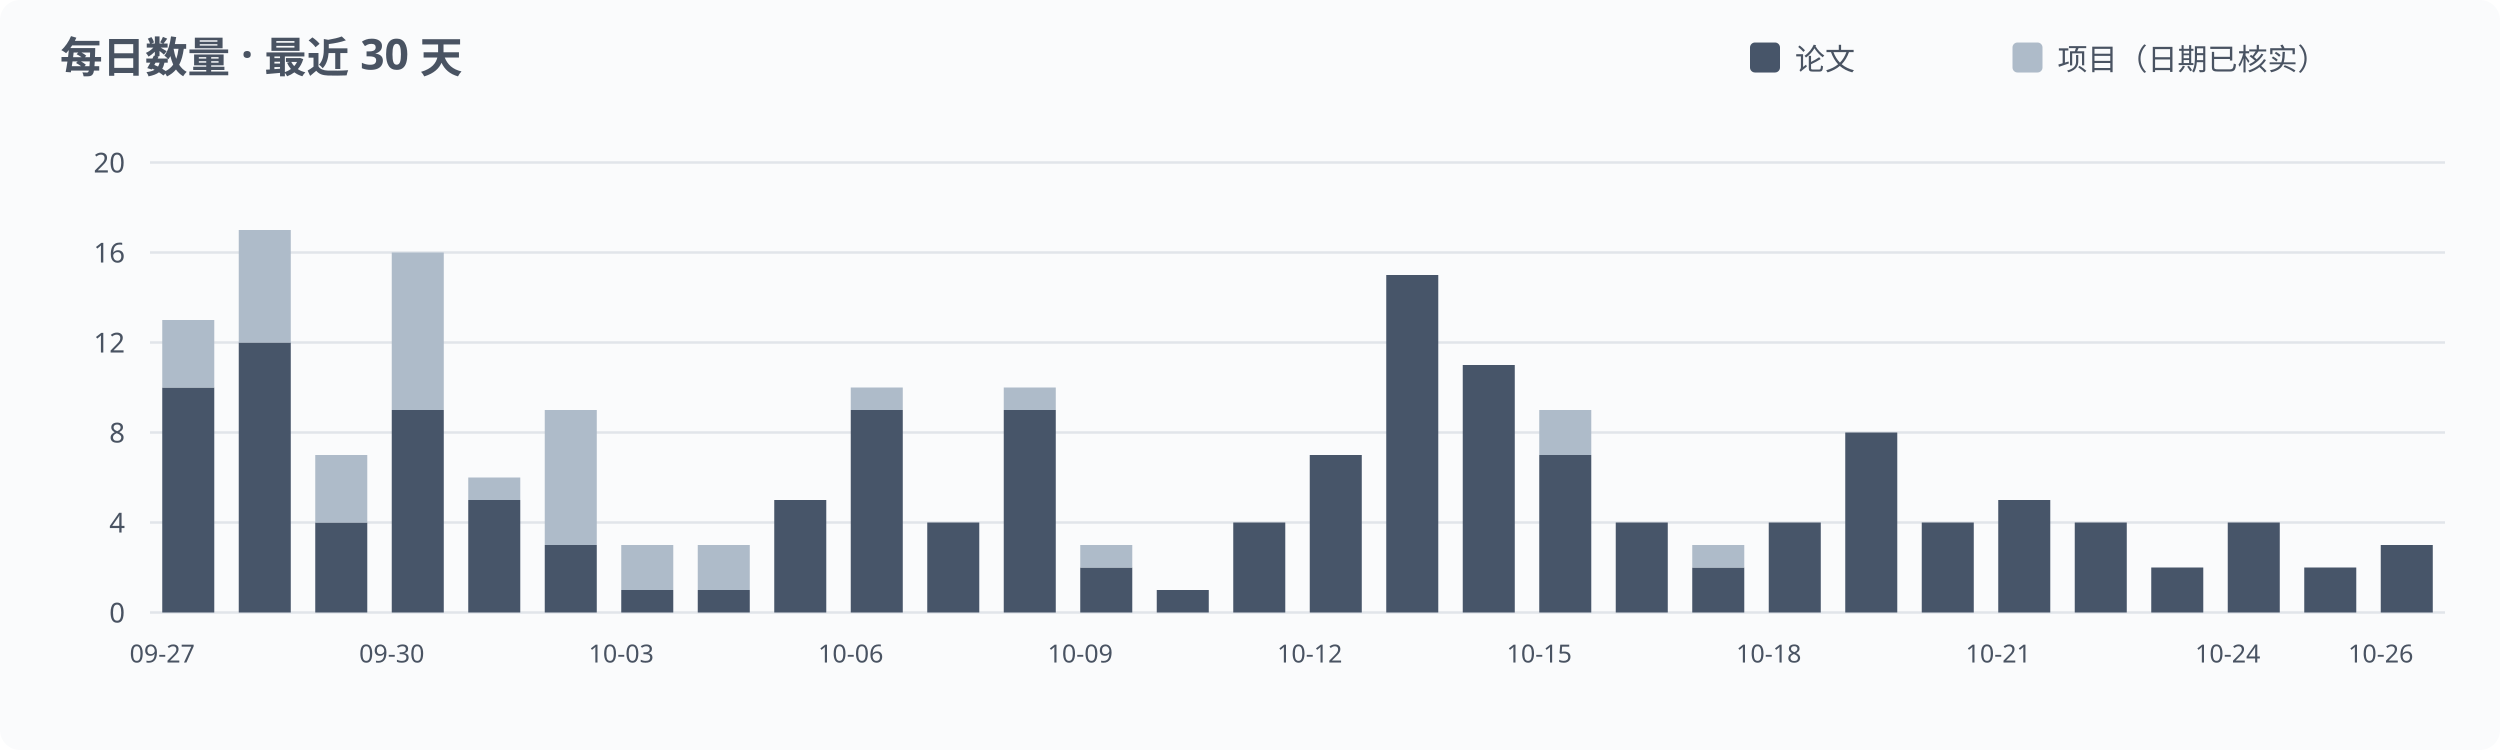
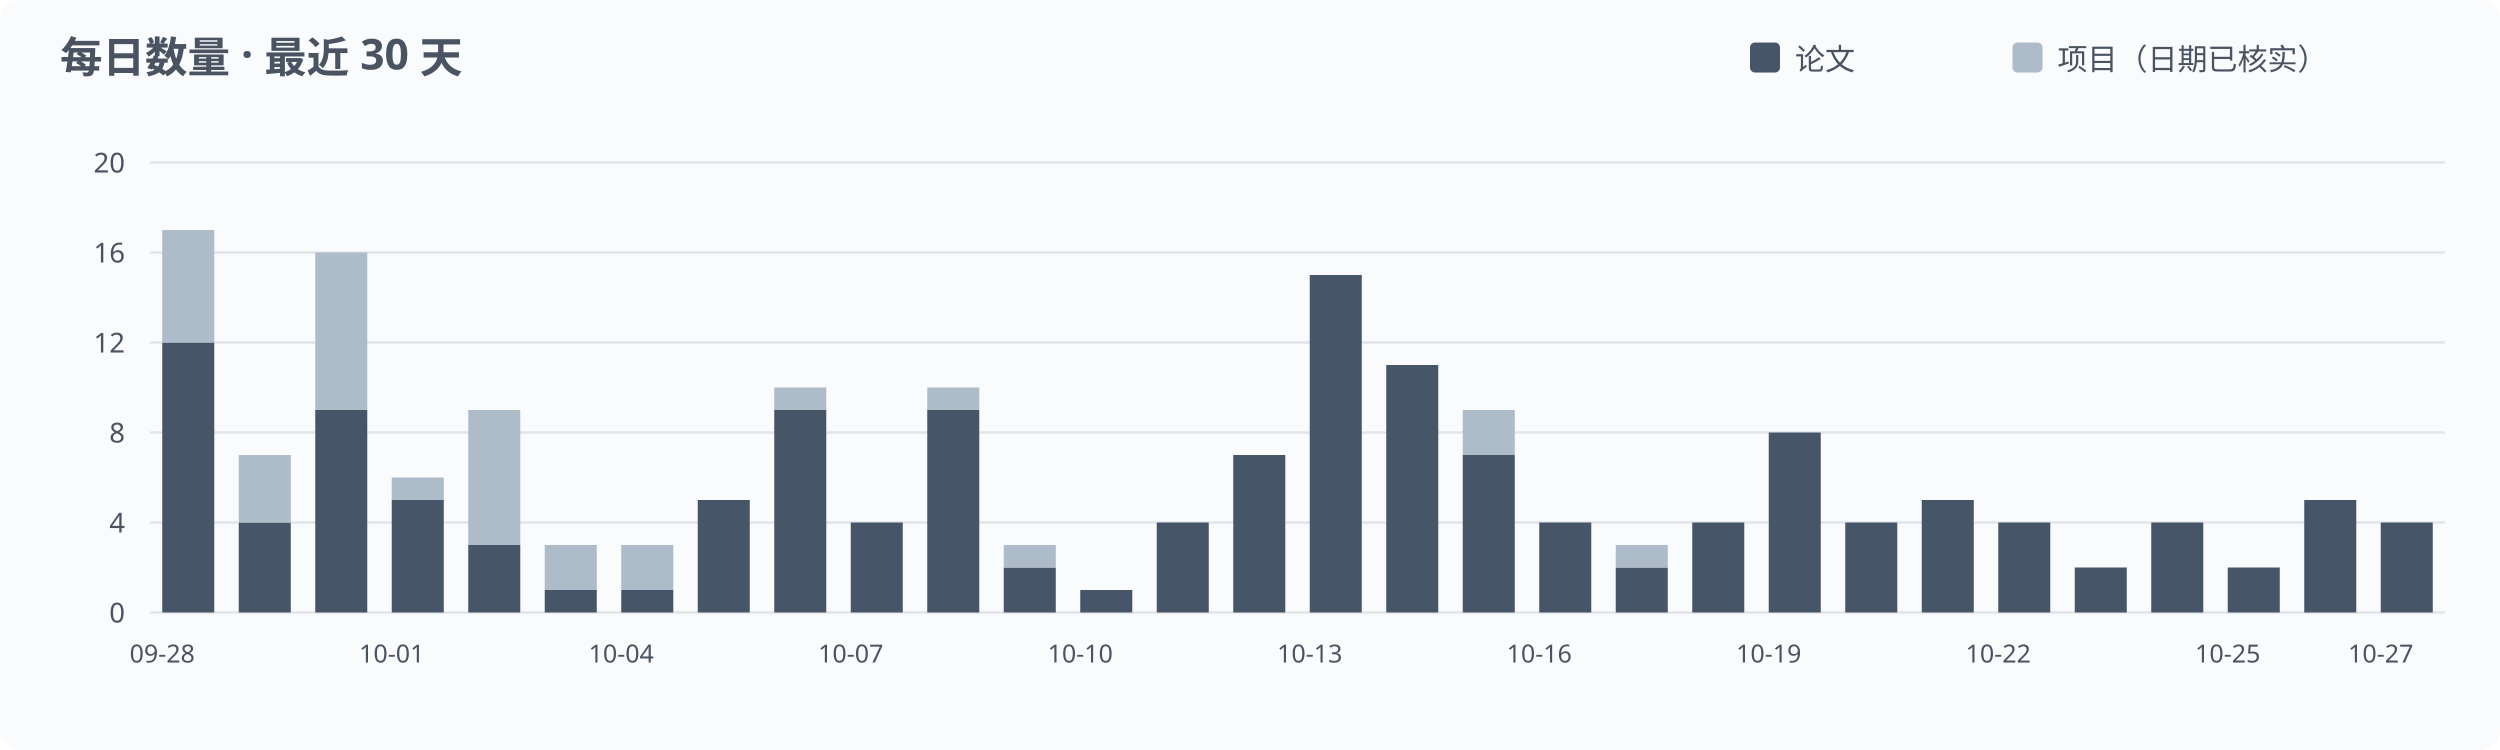
<svg xmlns="http://www.w3.org/2000/svg" width="1000" height="300" viewBox="0 0 1000 300" role="img" aria-labelledby="title desc">
  <rect width="100%" height="100%" rx="8" fill="#fafbfc" />
  <g font-family="system-ui,sans-serif" fill="#495362">
    <text x="24" y="29" font-size="17" font-weight="600">每日数量 · 最近 30 天</text>
    <rect x="700" y="17" width="12" height="12" rx="2" fill="#475569" />
    <text x="718" y="28" font-size="12">论文</text>
    <rect x="805" y="17" width="12" height="12" rx="2" fill="#aebbc9" />
    <text x="823" y="28" font-size="12">项目（日期已核实）</text>
    <path d="M60 245.0H978" stroke="#e1e5ea" />
    <text x="50" y="249.0" text-anchor="end" font-size="11">0</text>
    <path d="M60 209.0H978" stroke="#e1e5ea" />
    <text x="50" y="213.0" text-anchor="end" font-size="11">4</text>
    <path d="M60 173.0H978" stroke="#e1e5ea" />
    <text x="50" y="177.0" text-anchor="end" font-size="11">8</text>
    <path d="M60 137.0H978" stroke="#e1e5ea" />
    <text x="50" y="141.0" text-anchor="end" font-size="11">12</text>
    <path d="M60 101.0H978" stroke="#e1e5ea" />
    <text x="50" y="105.0" text-anchor="end" font-size="11">16</text>
    <path d="M60 65.0H978" stroke="#e1e5ea" />
    <text x="50" y="69.0" text-anchor="end" font-size="11">20</text>
-     <rect x="64.90" y="155.00" width="20.81" height="90.00" fill="#475569" />
-     <rect x="64.90" y="128.00" width="20.81" height="27.00" fill="#aebbc9" />
-     <text x="64.90" y="265" text-anchor="middle" font-size="10">09-27</text>
-     <rect x="95.50" y="137.00" width="20.81" height="108.00" fill="#475569" />
-     <rect x="95.50" y="92.00" width="20.81" height="45.00" fill="#aebbc9" />
-     <rect x="126.10" y="209.00" width="20.81" height="36.00" fill="#475569" />
-     <rect x="126.10" y="182.00" width="20.81" height="27.00" fill="#aebbc9" />
-     <rect x="156.70" y="164.00" width="20.81" height="81.00" fill="#475569" />
-     <rect x="156.70" y="101.00" width="20.81" height="63.00" fill="#aebbc9" />
-     <text x="156.70" y="265" text-anchor="middle" font-size="10">09-30</text>
-     <rect x="187.30" y="200.00" width="20.81" height="45.00" fill="#475569" />
-     <rect x="187.30" y="191.00" width="20.81" height="9.00" fill="#aebbc9" />
-     <rect x="217.90" y="218.00" width="20.81" height="27.00" fill="#475569" />
-     <rect x="217.90" y="164.00" width="20.81" height="54.00" fill="#aebbc9" />
+     <rect x="64.90" y="137.00" width="20.81" height="108.00" fill="#475569" />
+     <rect x="64.90" y="92.00" width="20.81" height="45.00" fill="#aebbc9" />
+     <text x="64.90" y="265" text-anchor="middle" font-size="10">09-28</text>
+     <rect x="95.50" y="209.00" width="20.81" height="36.00" fill="#475569" />
+     <rect x="95.50" y="182.00" width="20.81" height="27.00" fill="#aebbc9" />
+     <rect x="126.10" y="164.00" width="20.81" height="81.00" fill="#475569" />
+     <rect x="126.10" y="101.00" width="20.81" height="63.00" fill="#aebbc9" />
+     <rect x="156.70" y="200.00" width="20.81" height="45.00" fill="#475569" />
+     <rect x="156.70" y="191.00" width="20.81" height="9.00" fill="#aebbc9" />
+     <text x="156.70" y="265" text-anchor="middle" font-size="10">10-01</text>
+     <rect x="187.30" y="218.00" width="20.81" height="27.00" fill="#475569" />
+     <rect x="187.30" y="164.00" width="20.81" height="54.00" fill="#aebbc9" />
+     <rect x="217.90" y="236.00" width="20.81" height="9.00" fill="#475569" />
+     <rect x="217.90" y="218.00" width="20.81" height="18.00" fill="#aebbc9" />
    <rect x="248.50" y="236.00" width="20.81" height="9.00" fill="#475569" />
    <rect x="248.50" y="218.00" width="20.81" height="18.00" fill="#aebbc9" />
-     <text x="248.50" y="265" text-anchor="middle" font-size="10">10-03</text>
-     <rect x="279.10" y="236.00" width="20.81" height="9.00" fill="#475569" />
-     <rect x="279.10" y="218.00" width="20.81" height="18.00" fill="#aebbc9" />
-     <rect x="309.70" y="200.00" width="20.81" height="45.00" fill="#475569" />
-     <rect x="309.70" y="200.00" width="20.81" height="0.00" fill="#aebbc9" />
-     <rect x="340.30" y="164.00" width="20.81" height="81.00" fill="#475569" />
-     <rect x="340.30" y="155.00" width="20.81" height="9.00" fill="#aebbc9" />
-     <text x="340.30" y="265" text-anchor="middle" font-size="10">10-06</text>
-     <rect x="370.90" y="209.00" width="20.81" height="36.00" fill="#475569" />
-     <rect x="370.90" y="209.00" width="20.81" height="0.00" fill="#aebbc9" />
-     <rect x="401.50" y="164.00" width="20.81" height="81.00" fill="#475569" />
-     <rect x="401.50" y="155.00" width="20.81" height="9.00" fill="#aebbc9" />
-     <rect x="432.10" y="227.00" width="20.81" height="18.00" fill="#475569" />
-     <rect x="432.10" y="218.00" width="20.81" height="9.00" fill="#aebbc9" />
-     <text x="432.10" y="265" text-anchor="middle" font-size="10">10-09</text>
-     <rect x="462.70" y="236.00" width="20.81" height="9.00" fill="#475569" />
-     <rect x="462.70" y="236.00" width="20.81" height="0.00" fill="#aebbc9" />
-     <rect x="493.30" y="209.00" width="20.81" height="36.00" fill="#475569" />
-     <rect x="493.30" y="209.00" width="20.81" height="0.00" fill="#aebbc9" />
-     <rect x="523.90" y="182.00" width="20.81" height="63.00" fill="#475569" />
-     <rect x="523.90" y="182.00" width="20.81" height="0.00" fill="#aebbc9" />
-     <text x="523.90" y="265" text-anchor="middle" font-size="10">10-12</text>
-     <rect x="554.50" y="110.00" width="20.81" height="135.00" fill="#475569" />
-     <rect x="554.50" y="110.00" width="20.81" height="0.00" fill="#aebbc9" />
-     <rect x="585.10" y="146.00" width="20.81" height="99.00" fill="#475569" />
-     <rect x="585.10" y="146.00" width="20.81" height="0.00" fill="#aebbc9" />
-     <rect x="615.70" y="182.00" width="20.81" height="63.00" fill="#475569" />
-     <rect x="615.70" y="164.00" width="20.81" height="18.00" fill="#aebbc9" />
-     <text x="615.70" y="265" text-anchor="middle" font-size="10">10-15</text>
-     <rect x="646.30" y="209.00" width="20.81" height="36.00" fill="#475569" />
-     <rect x="646.30" y="209.00" width="20.81" height="0.00" fill="#aebbc9" />
-     <rect x="676.90" y="227.00" width="20.81" height="18.00" fill="#475569" />
-     <rect x="676.90" y="218.00" width="20.81" height="9.00" fill="#aebbc9" />
-     <rect x="707.50" y="209.00" width="20.81" height="36.00" fill="#475569" />
-     <rect x="707.50" y="209.00" width="20.81" height="0.00" fill="#aebbc9" />
-     <text x="707.50" y="265" text-anchor="middle" font-size="10">10-18</text>
-     <rect x="738.10" y="173.00" width="20.81" height="72.00" fill="#475569" />
-     <rect x="738.10" y="173.00" width="20.81" height="0.00" fill="#aebbc9" />
-     <rect x="768.70" y="209.00" width="20.81" height="36.00" fill="#475569" />
-     <rect x="768.70" y="209.00" width="20.81" height="0.00" fill="#aebbc9" />
-     <rect x="799.30" y="200.00" width="20.81" height="45.00" fill="#475569" />
-     <rect x="799.30" y="200.00" width="20.81" height="0.00" fill="#aebbc9" />
-     <text x="799.30" y="265" text-anchor="middle" font-size="10">10-21</text>
-     <rect x="829.90" y="209.00" width="20.81" height="36.00" fill="#475569" />
-     <rect x="829.90" y="209.00" width="20.81" height="0.00" fill="#aebbc9" />
-     <rect x="860.50" y="227.00" width="20.81" height="18.00" fill="#475569" />
-     <rect x="860.50" y="227.00" width="20.81" height="0.00" fill="#aebbc9" />
-     <rect x="891.10" y="209.00" width="20.81" height="36.00" fill="#475569" />
-     <rect x="891.10" y="209.00" width="20.81" height="0.00" fill="#aebbc9" />
-     <text x="891.10" y="265" text-anchor="middle" font-size="10">10-24</text>
-     <rect x="921.70" y="227.00" width="20.81" height="18.00" fill="#475569" />
-     <rect x="921.70" y="227.00" width="20.81" height="0.00" fill="#aebbc9" />
-     <rect x="952.30" y="218.00" width="20.81" height="27.00" fill="#475569" />
-     <rect x="952.30" y="218.00" width="20.81" height="0.00" fill="#aebbc9" />
-     <text x="952.30" y="265" text-anchor="middle" font-size="10">10-26</text>
+     <text x="248.50" y="265" text-anchor="middle" font-size="10">10-04</text>
+     <rect x="279.10" y="200.00" width="20.81" height="45.00" fill="#475569" />
+     <rect x="279.10" y="200.00" width="20.81" height="0.00" fill="#aebbc9" />
+     <rect x="309.70" y="164.00" width="20.81" height="81.00" fill="#475569" />
+     <rect x="309.70" y="155.00" width="20.81" height="9.00" fill="#aebbc9" />
+     <rect x="340.30" y="209.00" width="20.81" height="36.00" fill="#475569" />
+     <rect x="340.30" y="209.00" width="20.81" height="0.00" fill="#aebbc9" />
+     <text x="340.30" y="265" text-anchor="middle" font-size="10">10-07</text>
+     <rect x="370.90" y="164.00" width="20.81" height="81.00" fill="#475569" />
+     <rect x="370.90" y="155.00" width="20.81" height="9.00" fill="#aebbc9" />
+     <rect x="401.50" y="227.00" width="20.81" height="18.00" fill="#475569" />
+     <rect x="401.50" y="218.00" width="20.81" height="9.00" fill="#aebbc9" />
+     <rect x="432.10" y="236.00" width="20.81" height="9.00" fill="#475569" />
+     <rect x="432.10" y="236.00" width="20.81" height="0.00" fill="#aebbc9" />
+     <text x="432.10" y="265" text-anchor="middle" font-size="10">10-10</text>
+     <rect x="462.70" y="209.00" width="20.81" height="36.00" fill="#475569" />
+     <rect x="462.70" y="209.00" width="20.81" height="0.00" fill="#aebbc9" />
+     <rect x="493.30" y="182.00" width="20.81" height="63.00" fill="#475569" />
+     <rect x="493.30" y="182.00" width="20.81" height="0.00" fill="#aebbc9" />
+     <rect x="523.90" y="110.00" width="20.81" height="135.00" fill="#475569" />
+     <rect x="523.90" y="110.00" width="20.81" height="0.00" fill="#aebbc9" />
+     <text x="523.90" y="265" text-anchor="middle" font-size="10">10-13</text>
+     <rect x="554.50" y="146.00" width="20.81" height="99.00" fill="#475569" />
+     <rect x="554.50" y="146.00" width="20.81" height="0.00" fill="#aebbc9" />
+     <rect x="585.10" y="182.00" width="20.81" height="63.00" fill="#475569" />
+     <rect x="585.10" y="164.00" width="20.81" height="18.00" fill="#aebbc9" />
+     <rect x="615.70" y="209.00" width="20.81" height="36.00" fill="#475569" />
+     <rect x="615.70" y="209.00" width="20.81" height="0.00" fill="#aebbc9" />
+     <text x="615.70" y="265" text-anchor="middle" font-size="10">10-16</text>
+     <rect x="646.30" y="227.00" width="20.81" height="18.00" fill="#475569" />
+     <rect x="646.30" y="218.00" width="20.81" height="9.00" fill="#aebbc9" />
+     <rect x="676.90" y="209.00" width="20.81" height="36.00" fill="#475569" />
+     <rect x="676.90" y="209.00" width="20.81" height="0.00" fill="#aebbc9" />
+     <rect x="707.50" y="173.00" width="20.81" height="72.00" fill="#475569" />
+     <rect x="707.50" y="173.00" width="20.81" height="0.00" fill="#aebbc9" />
+     <text x="707.50" y="265" text-anchor="middle" font-size="10">10-19</text>
+     <rect x="738.10" y="209.00" width="20.81" height="36.00" fill="#475569" />
+     <rect x="738.10" y="209.00" width="20.81" height="0.00" fill="#aebbc9" />
+     <rect x="768.70" y="200.00" width="20.81" height="45.00" fill="#475569" />
+     <rect x="768.70" y="200.00" width="20.81" height="0.00" fill="#aebbc9" />
+     <rect x="799.30" y="209.00" width="20.81" height="36.00" fill="#475569" />
+     <rect x="799.30" y="209.00" width="20.81" height="0.00" fill="#aebbc9" />
+     <text x="799.30" y="265" text-anchor="middle" font-size="10">10-22</text>
+     <rect x="829.90" y="227.00" width="20.81" height="18.00" fill="#475569" />
+     <rect x="829.90" y="227.00" width="20.81" height="0.00" fill="#aebbc9" />
+     <rect x="860.50" y="209.00" width="20.81" height="36.00" fill="#475569" />
+     <rect x="860.50" y="209.00" width="20.81" height="0.00" fill="#aebbc9" />
+     <rect x="891.10" y="227.00" width="20.81" height="18.00" fill="#475569" />
+     <rect x="891.10" y="227.00" width="20.81" height="0.00" fill="#aebbc9" />
+     <text x="891.10" y="265" text-anchor="middle" font-size="10">10-25</text>
+     <rect x="921.70" y="200.00" width="20.81" height="45.00" fill="#475569" />
+     <rect x="921.70" y="200.00" width="20.81" height="0.00" fill="#aebbc9" />
+     <rect x="952.30" y="209.00" width="20.81" height="36.00" fill="#475569" />
+     <rect x="952.30" y="209.00" width="20.81" height="0.00" fill="#aebbc9" />
+     <text x="952.30" y="265" text-anchor="middle" font-size="10">10-27</text>
  </g>
</svg>
